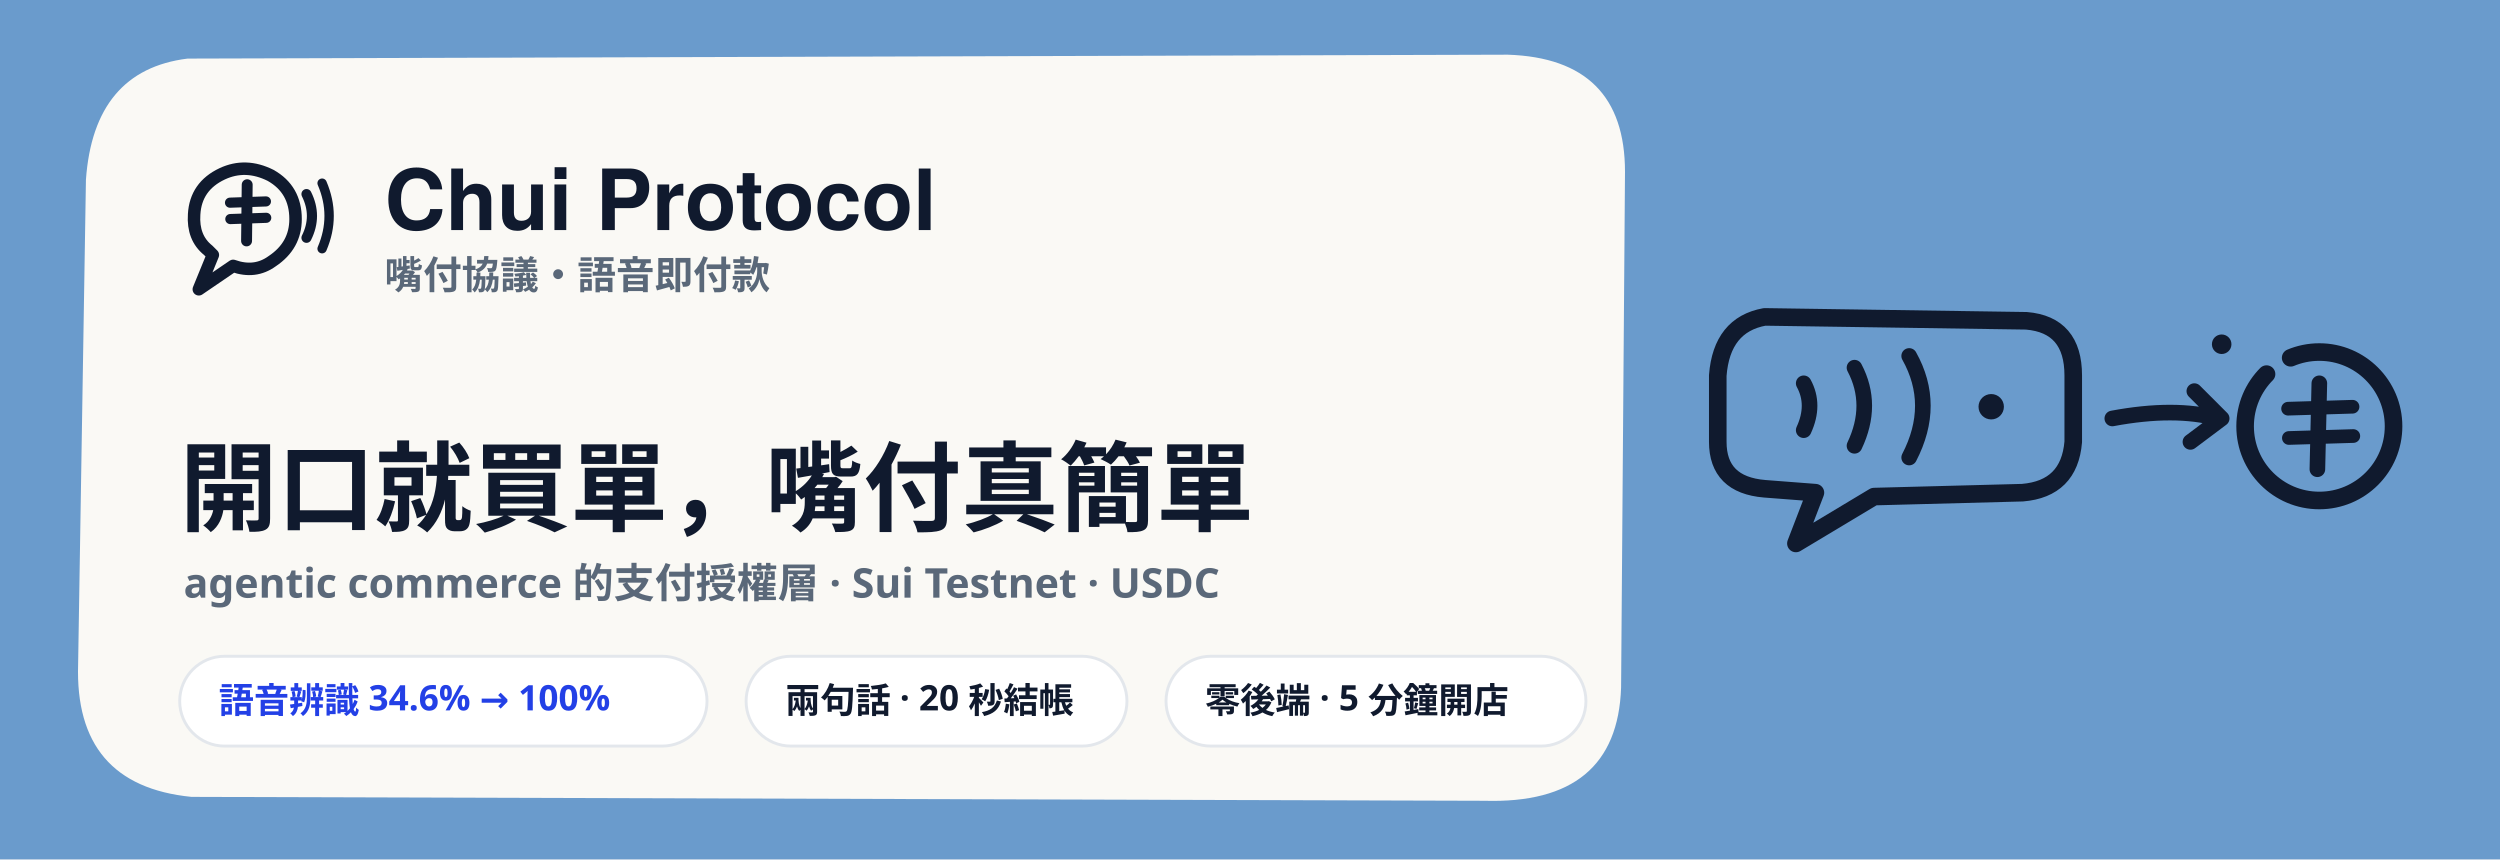
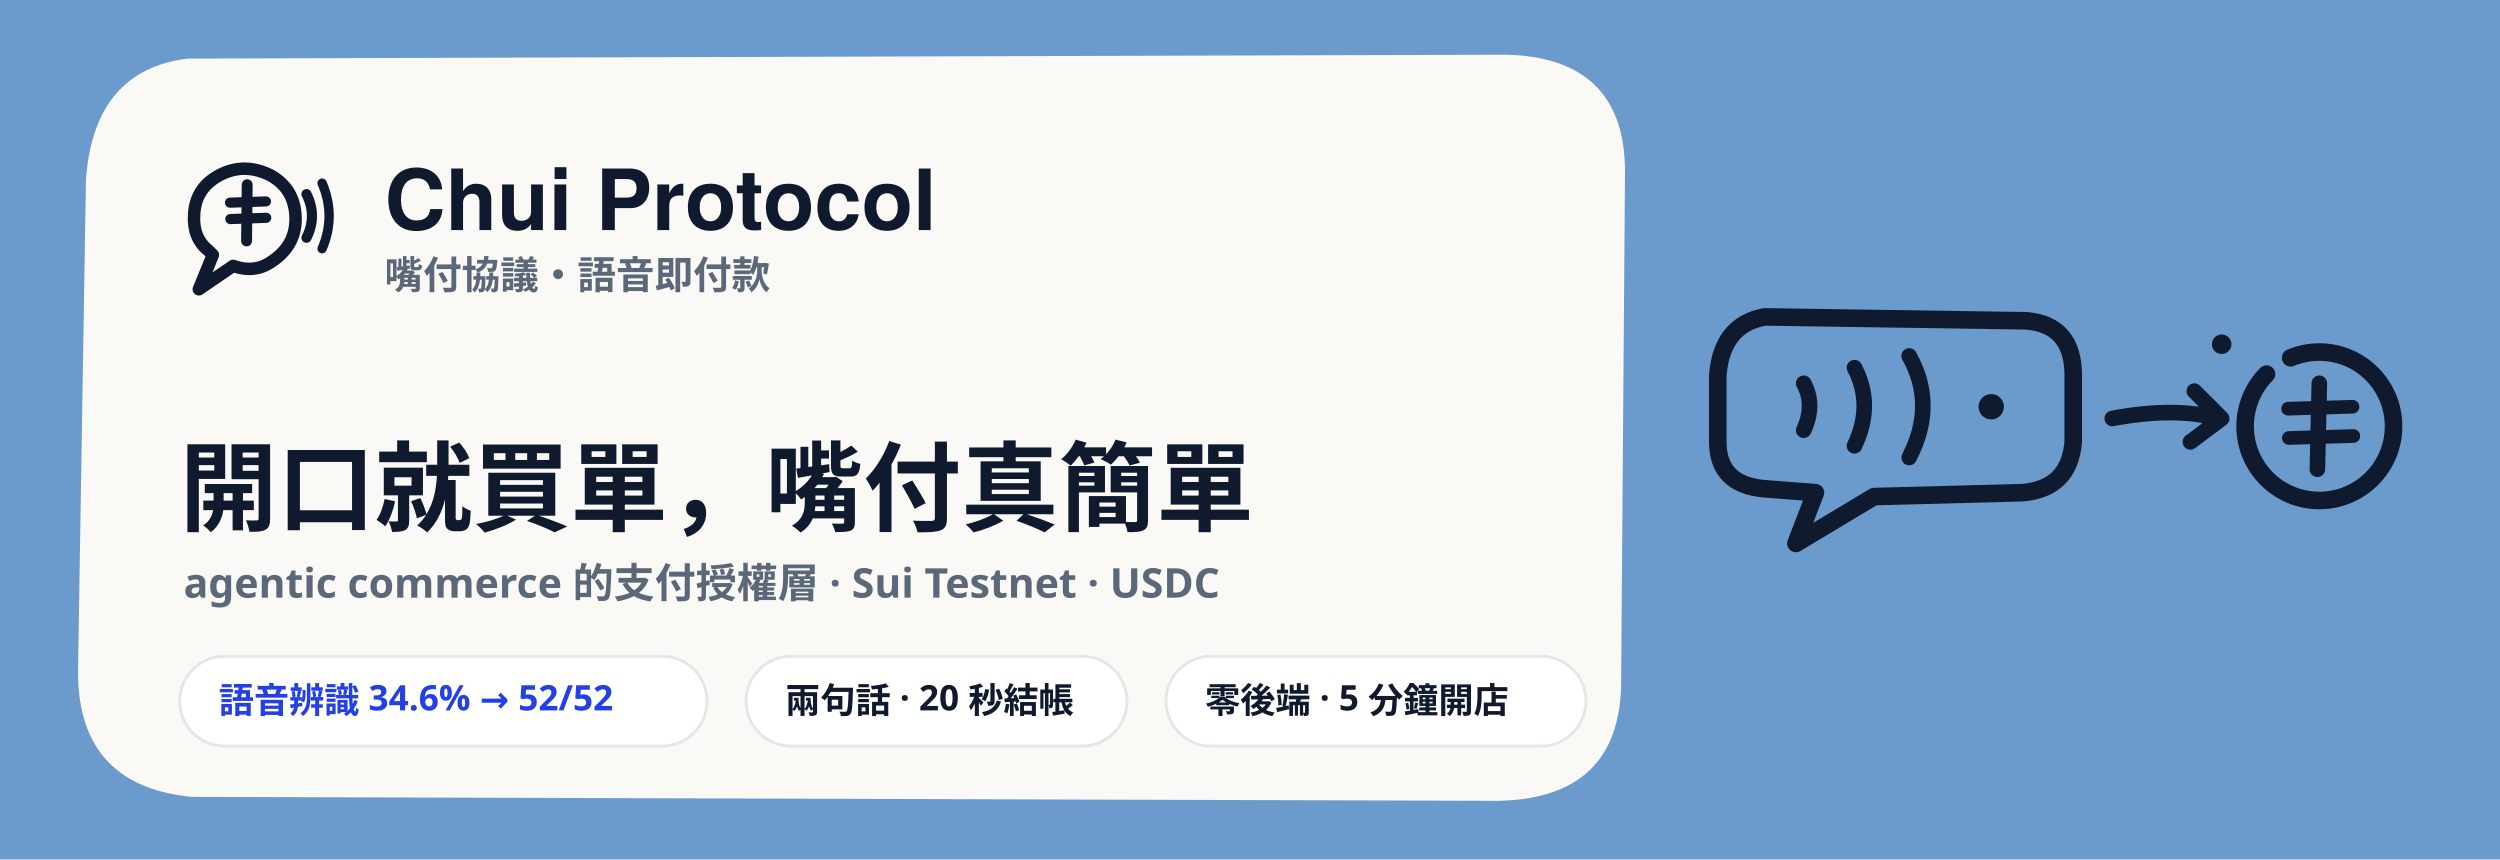
<svg xmlns="http://www.w3.org/2000/svg" viewBox="0 0 1280 440" fill="none" role="img" aria-labelledby="chui-banner-title">
  <rect width="1280" height="440" fill="#6A9BCC" />
  <path fill="#FAF9F5" d="M96 30 Q48 36 44 92 L40 340 Q38 402 98 408 L760 410 Q828 412 830 352 L832 88 Q832 30 772 28 Z" />
  <g transform="translate(86 52) scale(0.94)">
    <g transform="translate(-1.05 16.825) scale(0.85)" stroke="#101A2E" stroke-linecap="round" stroke-linejoin="round" fill="none">
      <g transform="translate(-3 1.5)">
        <path stroke-width="8" d="M33 77 L24 99 L46 84 Q60 89 71 81 Q86 71 86 54 Q86 35 70 26 Q54 18 39 25 Q22 33 21 51 Q20 66 30 74 Z" />
        <path stroke-width="7" d="M55 32 L54.6 68" />
        <path stroke-width="6.5" d="M44 43.5 L67 42.7" />
        <path stroke-width="6.5" d="M44.2 54 L67.2 53.2" />
        <path stroke-width="6.5" d="M93 38 Q100 52 93 66" />
        <path stroke-width="6" d="M103 31 Q112 52 103 73" />
      </g>
    </g>
    <text x="118" y="70" textLength="292" lengthAdjust="spacingAndGlyphs" font-family="'Avenir Next','Helvetica Neue',ui-rounded,system-ui,sans-serif" font-size="46" font-weight="800" fill="#101A2E">Chui Protocol</text>
    <text x="118" y="102" textLength="196" lengthAdjust="spacingAndGlyphs" font-family="'PingFang TC','Noto Sans TC','Microsoft JhengHei',system-ui,sans-serif" font-size="21" font-weight="600" fill="#5A6879">嘴付協議・語音即付款</text>
  </g>
  <text x="92" y="268" textLength="528" lengthAdjust="spacingAndGlyphs" font-family="'PingFang TC','Noto Sans TC','Microsoft JhengHei',system-ui,sans-serif" font-size="50" font-weight="800" fill="#101A2E">開口就買單，嘴付真簡單</text>
  <text x="94" y="306" textLength="470" lengthAdjust="spacingAndGlyphs" font-family="'PingFang TC','Noto Sans TC','Microsoft JhengHei',system-ui,sans-serif" font-size="21" font-weight="600" fill="#5A6879">agentic commerce 的支付授權層 · Sui Testnet · USDC</text>
  <g font-family="'PingFang TC','Noto Sans TC','Microsoft JhengHei',system-ui,sans-serif" font-size="18" font-weight="700">
    <rect x="92" y="336" width="270" height="46" rx="23" fill="#FFFFFF" stroke="#E3E7EC" stroke-width="1.5" />
-     <text x="112" y="365" textLength="230" lengthAdjust="spacingAndGlyphs" fill="#2340E6">語音辨識 34.6% → 100%</text>
+     <text x="112" y="365" textLength="230" lengthAdjust="spacingAndGlyphs" fill="#2340E6">語音辨識 34.6% → 52/52</text>
    <rect x="382" y="336" width="195" height="46" rx="23" fill="#FFFFFF" stroke="#E3E7EC" stroke-width="1.5" />
    <text x="402" y="365" textLength="155" lengthAdjust="spacingAndGlyphs" fill="#101A2E">兩句話 · 20 秒結帳</text>
    <rect x="597" y="336" width="215" height="46" rx="23" fill="#FFFFFF" stroke="#E3E7EC" stroke-width="1.5" />
    <text x="617" y="365" textLength="175" lengthAdjust="spacingAndGlyphs" fill="#101A2E">零後端 · 5 分鐘開店</text>
  </g>
  <g transform="translate(667.5 96.25)" stroke="#101A2E" stroke-linecap="round" stroke-linejoin="round" fill="none">
    <path stroke-width="9" d="M236 66 Q214 70 212 96 L212 130 Q212 152 236 154 L262 156 L252 182 L292 158 L368 156 Q392 154 394 130 L394 96 Q394 70 370 68 Z" />
    <path stroke-width="8" d="M256 100 Q262 111 256 124" />
    <path stroke-width="8" d="M282 92 Q292 111 282 132" />
    <path stroke-width="8" d="M310 86 Q324 111 310 138" />
    <path stroke-width="8" d="M414 118 Q446 112 468 118 M456 104 L470 118 L454 130" />
    <circle cx="520" cy="122" r="38" stroke-width="9" stroke-dasharray="224 15" stroke-dashoffset="75" />
    <path stroke-width="8" d="M520 100 L519 144" />
    <path stroke-width="7" d="M504 113 L537 112" />
    <path stroke-width="7" d="M504.4 128 L537.4 127" />
    <circle cx="352" cy="112" r="6.5" fill="#101A2E" stroke="none" />
    <circle cx="470" cy="80" r="5" fill="#101A2E" stroke="none" />
  </g>
</svg>
